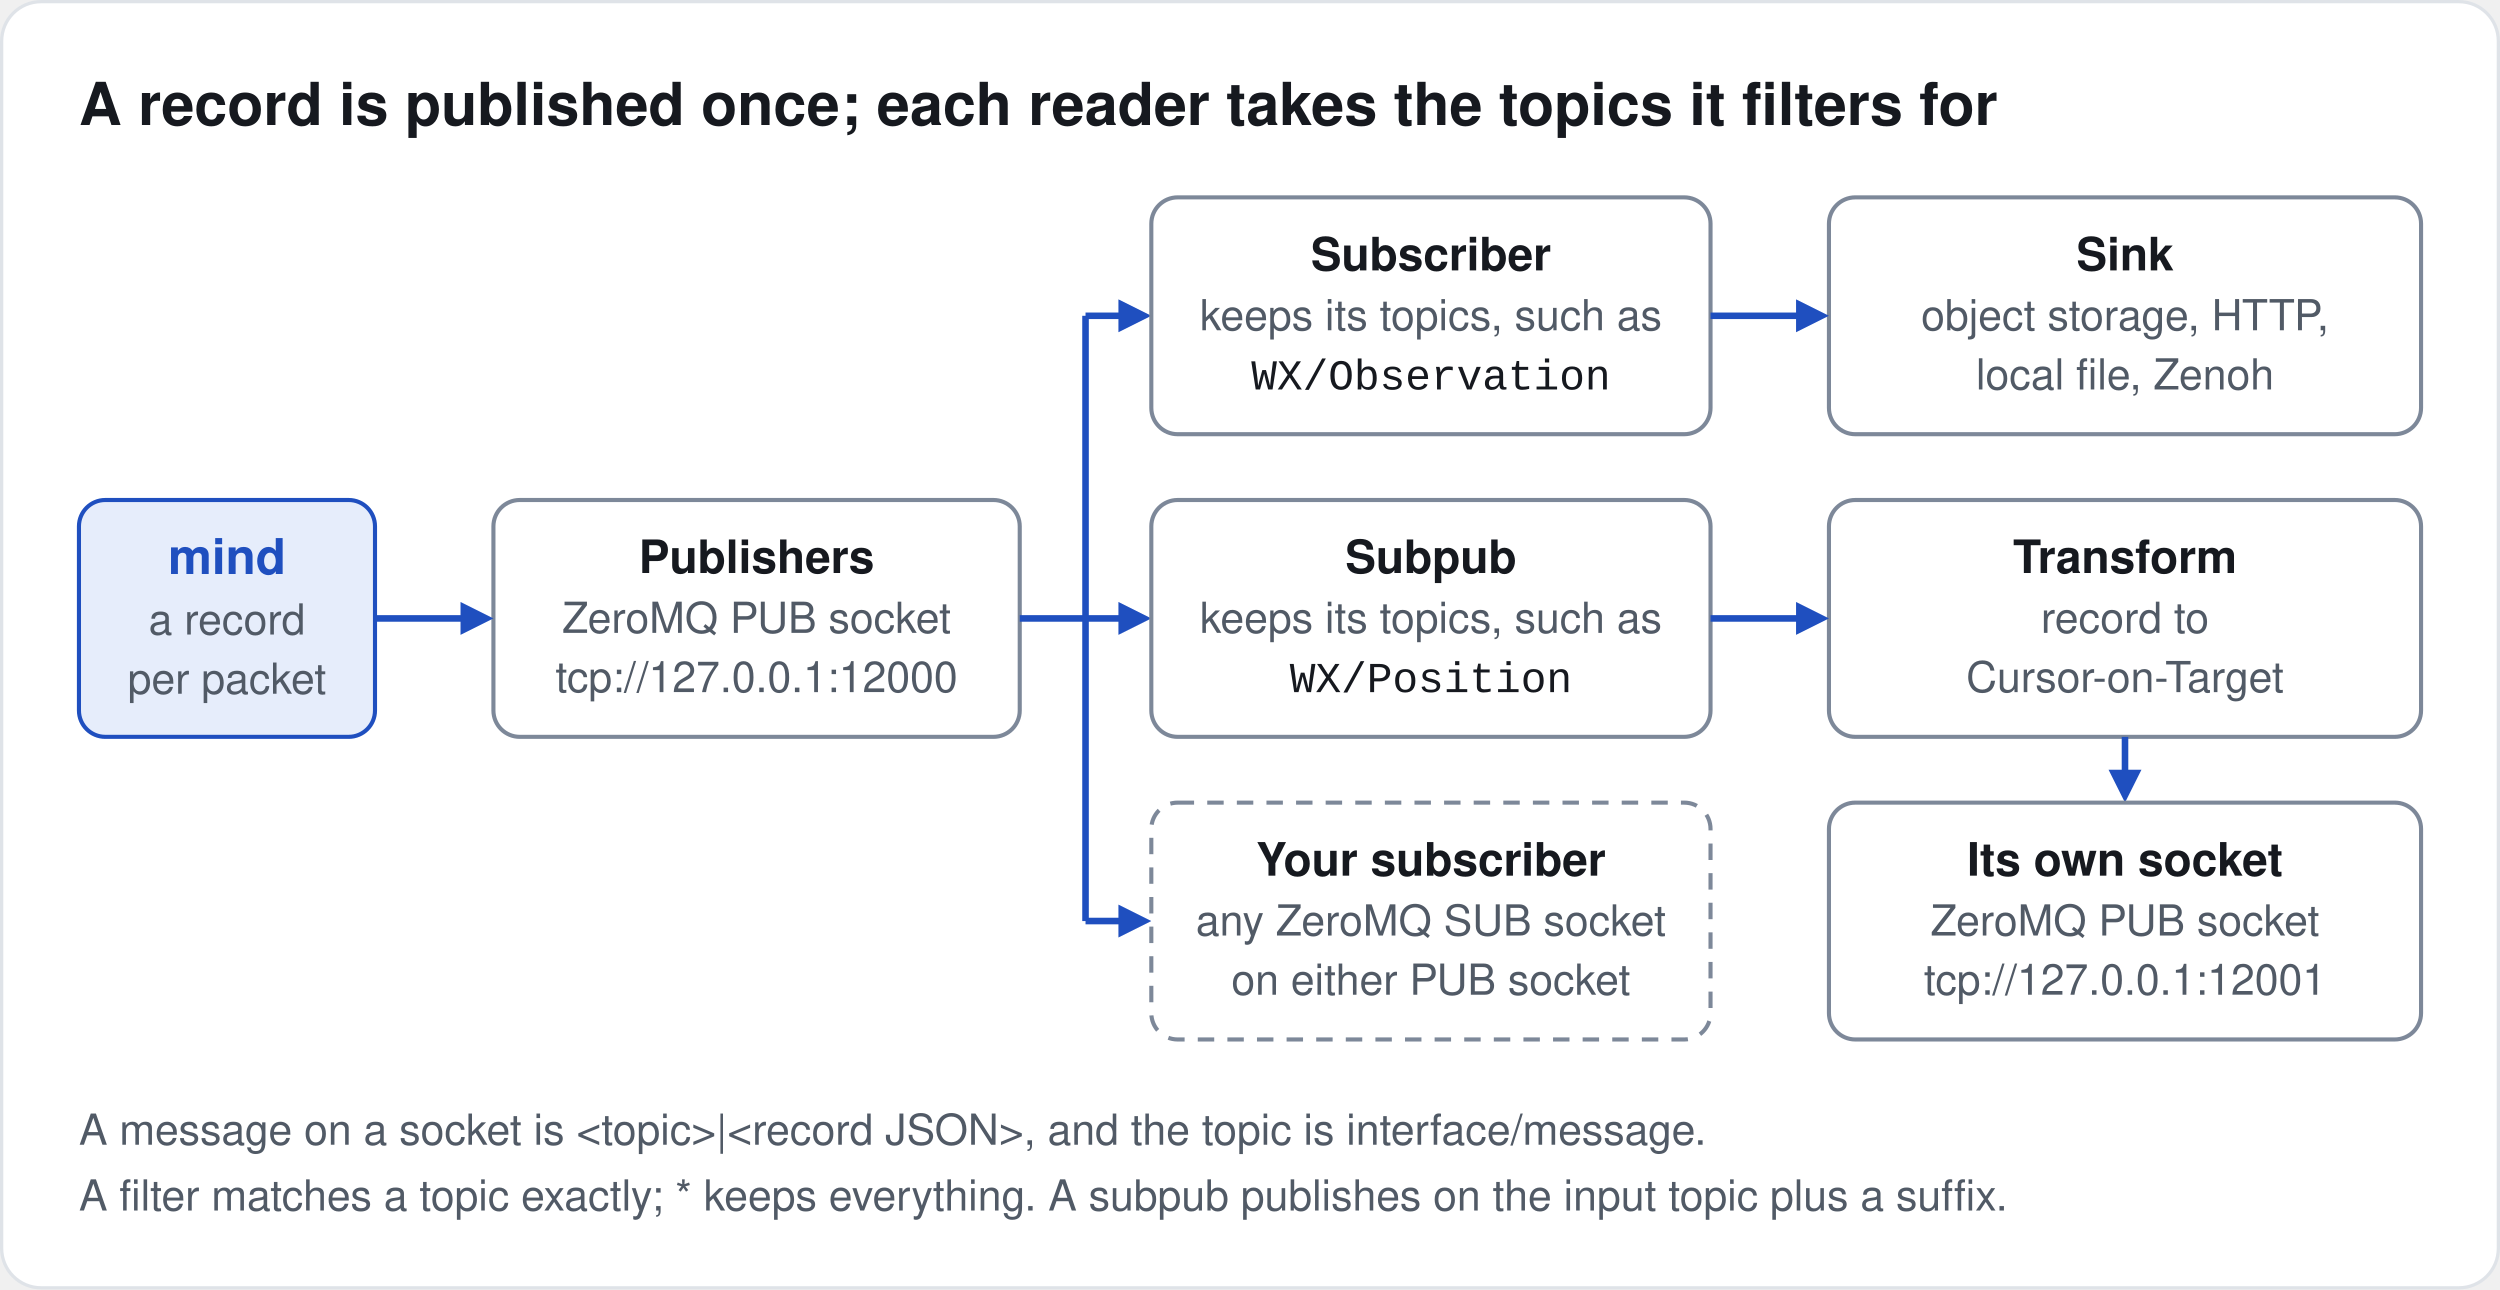
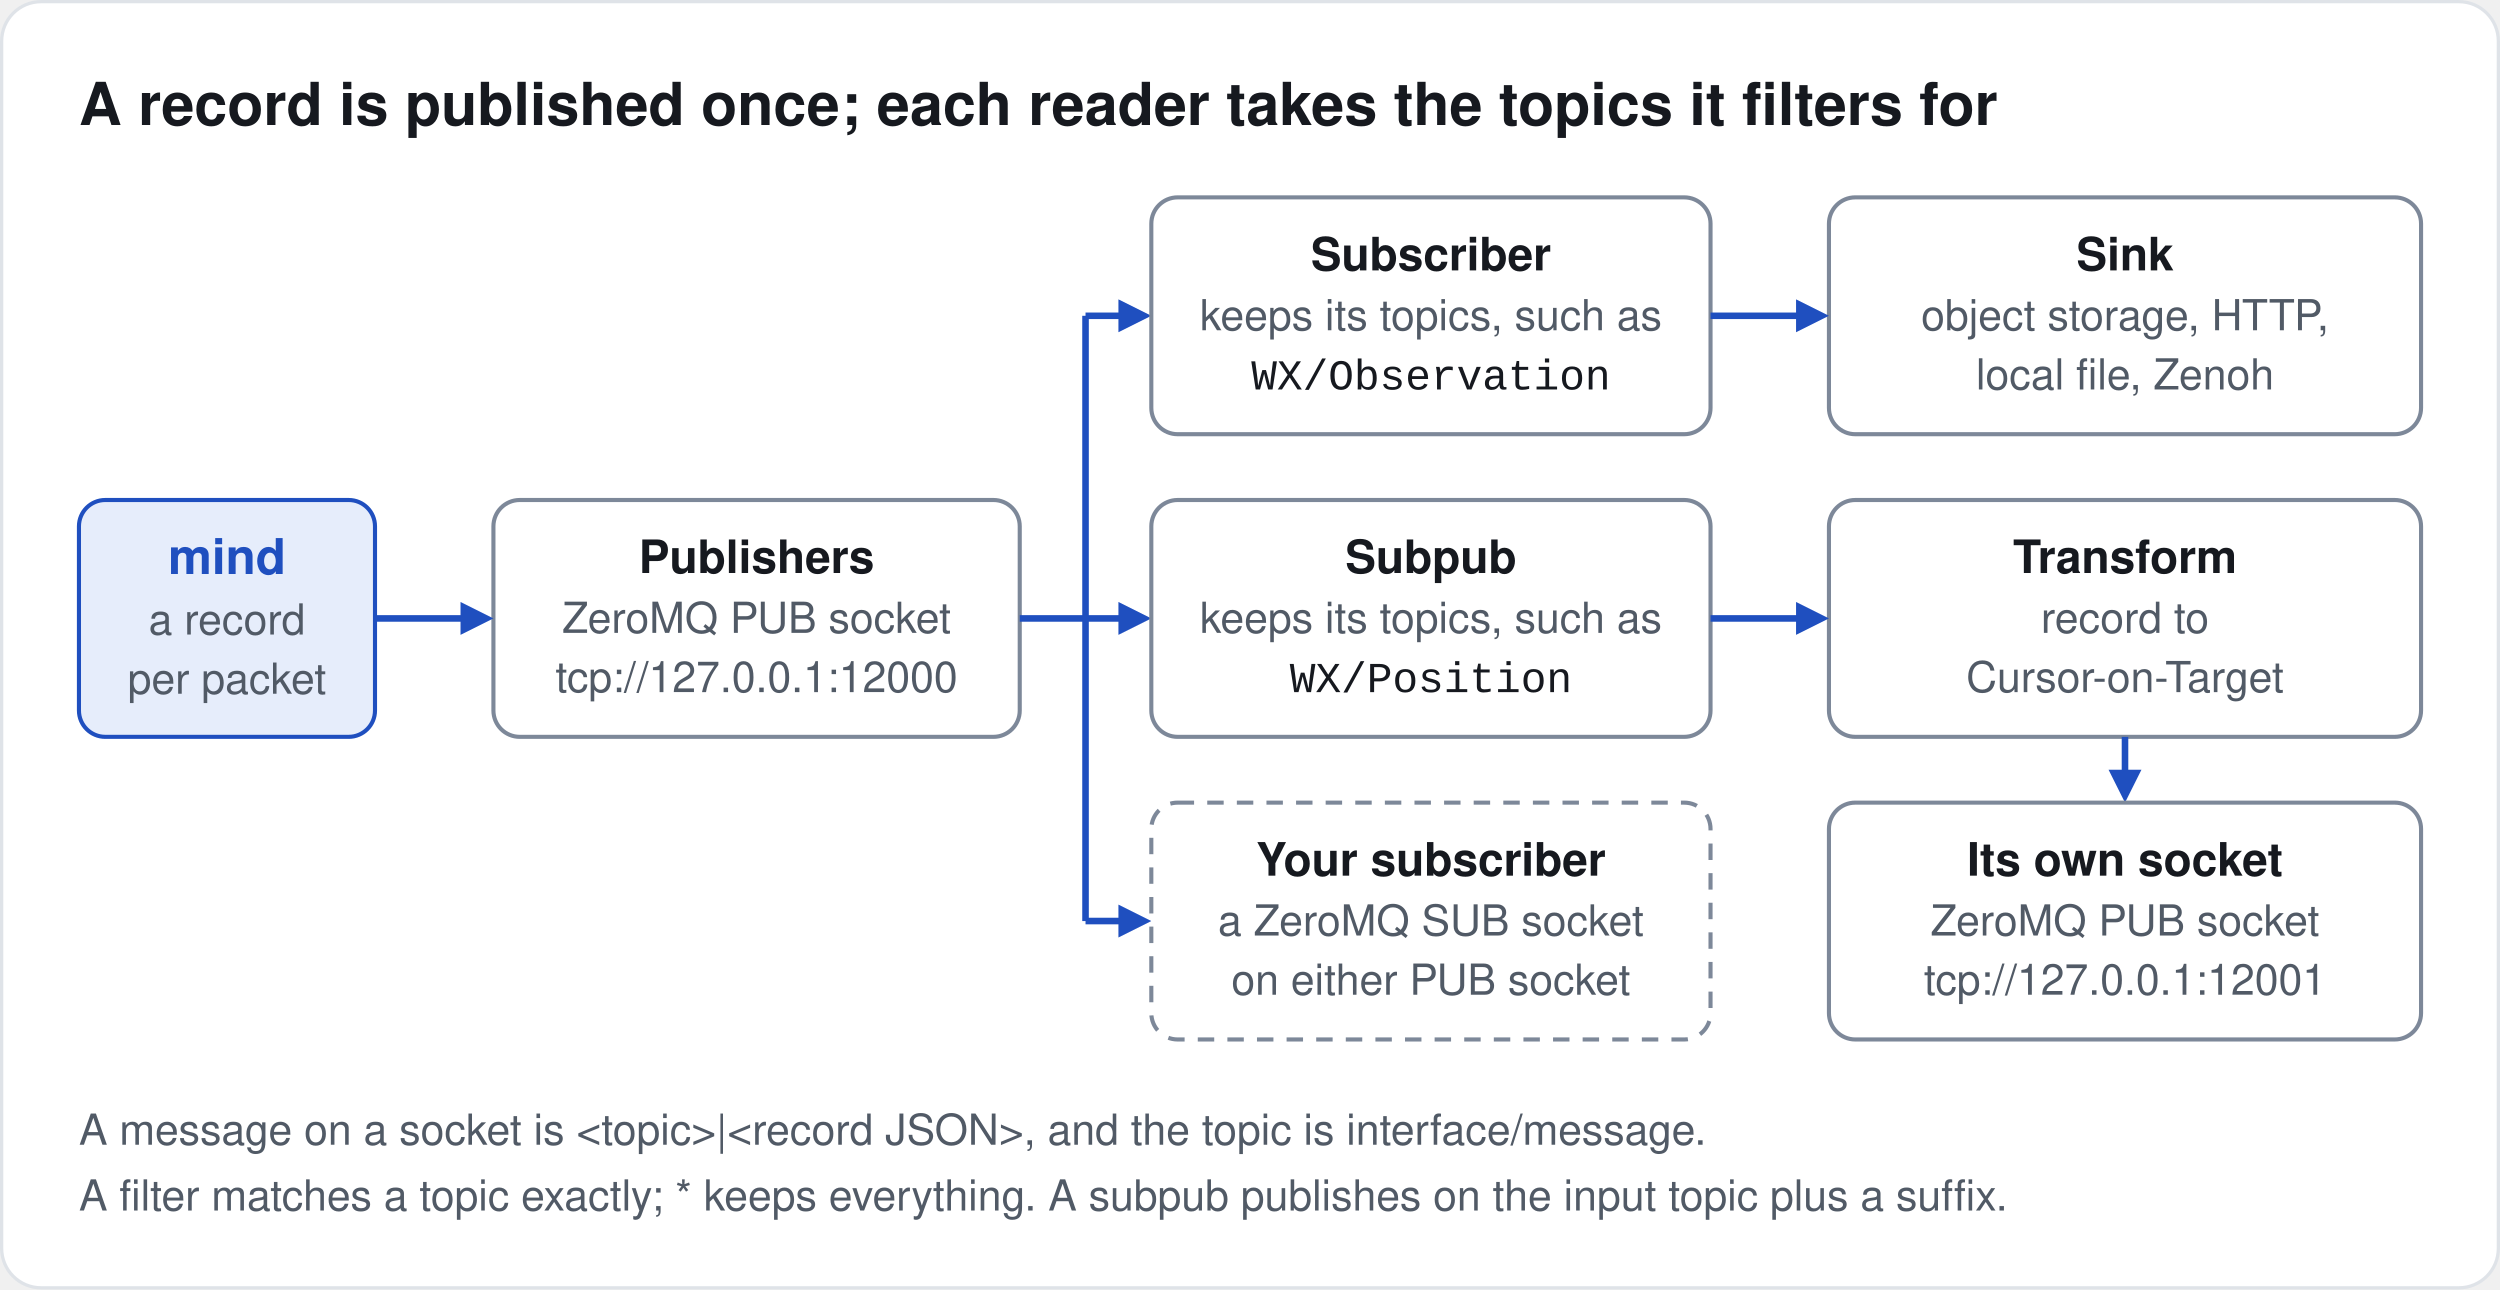
<svg xmlns="http://www.w3.org/2000/svg" viewBox="0 0 760 392" width="760" height="392" role="img" aria-labelledby="record-flow-title record-flow-desc" aria-label="A record is published once; each reader takes the topics it filters for">
  <style>text{font-family:"Helvetica Neue", Helvetica, Arial, "Liberation Sans", sans-serif}.m{font-family:Menlo, Consolas, "Liberation Mono", "Courier New", monospace}.t{fill:#16191f}.q{fill:#515a66}.a{fill:#1f4fbf}.g{fill:#24703a}.w{fill:#8a5300}.i{fill:#5b4bb0}.mu{fill:#5a606a}.on{fill:#ffffff}.bg{fill:#ffffff;stroke:#dfe3e8;stroke-width:1}.bx{fill:#ffffff;stroke:#7d8899;stroke-width:1.25}.bxp{fill:#f4f6f8;stroke:#dfe3e8;stroke-width:1.25}.bxa{fill:#e6edfb;stroke:#1f4fbf;stroke-width:1.25}.bxg{fill:#e3f4e7;stroke:#24703a;stroke-width:1.25}.bxw{fill:#fcefd6;stroke:#8a5300;stroke-width:1.25}.bxm{fill:#eeeeec;stroke:#5a606a;stroke-width:1.25;stroke-dasharray:2 4}.bxd{fill:#ffffff;stroke:#7d8899;stroke-width:1.25;stroke-dasharray:5 4}.ln{stroke:#7d8899;stroke-width:1.25;fill:none}.lnk{stroke:#16191f;stroke-width:3;fill:none}.lna{stroke:#1f4fbf;stroke-width:2;fill:none}.lnd{stroke:#7d8899;stroke-width:1.25;fill:none;stroke-dasharray:6 5}.lnr{stroke:#dfe3e8;stroke-width:1;fill:none}.fa{fill:#1f4fbf}.fl{fill:#7d8899}.fk{fill:#16191f}.fg{fill:#24703a}.fp{fill:#f4f6f8}.fr{fill:#dfe3e8}.f0{fill:#e6edfb}.f1{fill:#fcefd6}.f2{fill:#eeebfa}.f3{fill:#e3f4e7}.s0{stroke:#1f4fbf}.s1{stroke:#8a5300}.s2{stroke:#5b4bb0}.s3{stroke:#24703a}.c0{fill:#1f4fbf}.c1{fill:#8a5300}.c2{fill:#5b4bb0}.c3{fill:#24703a}.pp{fill:#ffffff}path,line{stroke-linejoin:round}</style>
  <rect class="bg" x="0.5" y="0.5" width="759" height="391" rx="12" />
  <text x="24" y="38" font-size="18" font-weight="700" data-role="title" class="t">A record is published once; each reader takes the topics it filters for</text>
  <rect x="24" y="152" width="90" height="72" rx="8" class="bxa" />
  <text x="69" y="174.5" font-size="15" font-weight="700" text-anchor="middle" class="a">mind</text>
  <text x="69" y="192.9" font-size="13" text-anchor="middle" class="q">a record</text>
  <text x="69" y="210.9" font-size="13" text-anchor="middle" class="q">per packet</text>
  <rect x="150" y="152" width="160" height="72" rx="8" class="bx" />
  <text x="230" y="174.2" font-size="14" font-weight="700" text-anchor="middle" class="t">Publishers</text>
  <text x="230" y="192.4" font-size="13" text-anchor="middle" class="q">ZeroMQ PUB socket</text>
  <text x="230" y="210.4" font-size="13" text-anchor="middle" class="q">tcp://127.0.0.1:12000</text>
  <path d="M114 188L141 188" class="lna" />
  <path d="M150 188L140 193L140 183z" class="fa" />
  <path d="M310 188L330 188" class="lna" data-lint="nohead" />
  <path d="M330 96L330 280" class="lna" data-lint="nohead" />
  <path d="M330 96L341 96" class="lna" />
  <path d="M350 96L340 101L340 91z" class="fa" />
  <path d="M330 188L341 188" class="lna" />
  <path d="M350 188L340 193L340 183z" class="fa" />
  <path d="M330 280L341 280" class="lna" />
  <path d="M350 280L340 285L340 275z" class="fa" />
  <rect x="350" y="60" width="170" height="72" rx="8" class="bx" />
  <text x="435" y="82.2" font-size="14" font-weight="700" text-anchor="middle" class="t">Subscriber</text>
  <text x="435" y="100.4" font-size="13" text-anchor="middle" class="q">keeps its topics, such as</text>
  <text x="435" y="118.4" font-size="13" text-anchor="middle" class="t m">WX/Observation</text>
  <rect x="556" y="60" width="180" height="72" rx="8" class="bx" />
  <text x="646" y="82.2" font-size="14" font-weight="700" text-anchor="middle" class="t">Sink</text>
  <text x="646" y="100.4" font-size="13" text-anchor="middle" class="q">object storage, HTTP,</text>
  <text x="646" y="118.4" font-size="13" text-anchor="middle" class="q">local file, Zenoh</text>
  <path d="M520 96L547 96" class="lna" />
  <path d="M556 96L546 101L546 91z" class="fa" />
  <rect x="350" y="152" width="170" height="72" rx="8" class="bx" />
  <text x="435" y="174.2" font-size="14" font-weight="700" text-anchor="middle" class="t">Subpub</text>
  <text x="435" y="192.4" font-size="13" text-anchor="middle" class="q">keeps its topics, such as</text>
  <text x="435" y="210.4" font-size="13" text-anchor="middle" class="t m">WX/Position</text>
  <rect x="556" y="152" width="180" height="72" rx="8" class="bx" />
  <text x="646" y="174.2" font-size="14" font-weight="700" text-anchor="middle" class="t">Transform</text>
  <text x="646" y="192.4" font-size="13" text-anchor="middle" class="q">record to</text>
  <text x="646" y="210.4" font-size="13" text-anchor="middle" class="q">Cursor-on-Target</text>
  <path d="M520 188L547 188" class="lna" />
  <path d="M556 188L546 193L546 183z" class="fa" />
  <path d="M646 224L646 235" class="lna" />
  <path d="M646 244L641 234L651 234z" class="fa" />
  <rect x="556" y="244" width="180" height="72" rx="8" class="bx" />
  <text x="646" y="266.2" font-size="14" font-weight="700" text-anchor="middle" class="t">Its own socket</text>
  <text x="646" y="284.4" font-size="13" text-anchor="middle" class="q">ZeroMQ PUB socket</text>
  <text x="646" y="302.4" font-size="13" text-anchor="middle" class="q">tcp://127.0.0.1:12001</text>
  <rect x="350" y="244" width="170" height="72" rx="8" class="bxd" />
  <text x="435" y="266.2" font-size="14" font-weight="700" text-anchor="middle" class="t">Your subscriber</text>
-   <text x="435" y="284.4" font-size="13" text-anchor="middle" class="q">any ZeroMQ SUB socket</text>
+   <text x="435" y="284.4" font-size="13" text-anchor="middle" class="q">a ZeroMQ SUB socket</text>
  <text x="435" y="302.4" font-size="13" text-anchor="middle" class="q">on either PUB socket</text>
  <text x="24" y="348" font-size="13" data-role="note" class="q">A message on a socket is &lt;topic&gt;|&lt;record JSON&gt;, and the topic is interface/message.</text>
  <text x="24" y="368" font-size="13" data-role="note" class="q">A filter matches a topic exactly; * keeps everything. A subpub publishes on the input topic plus a suffix.</text>
</svg>
